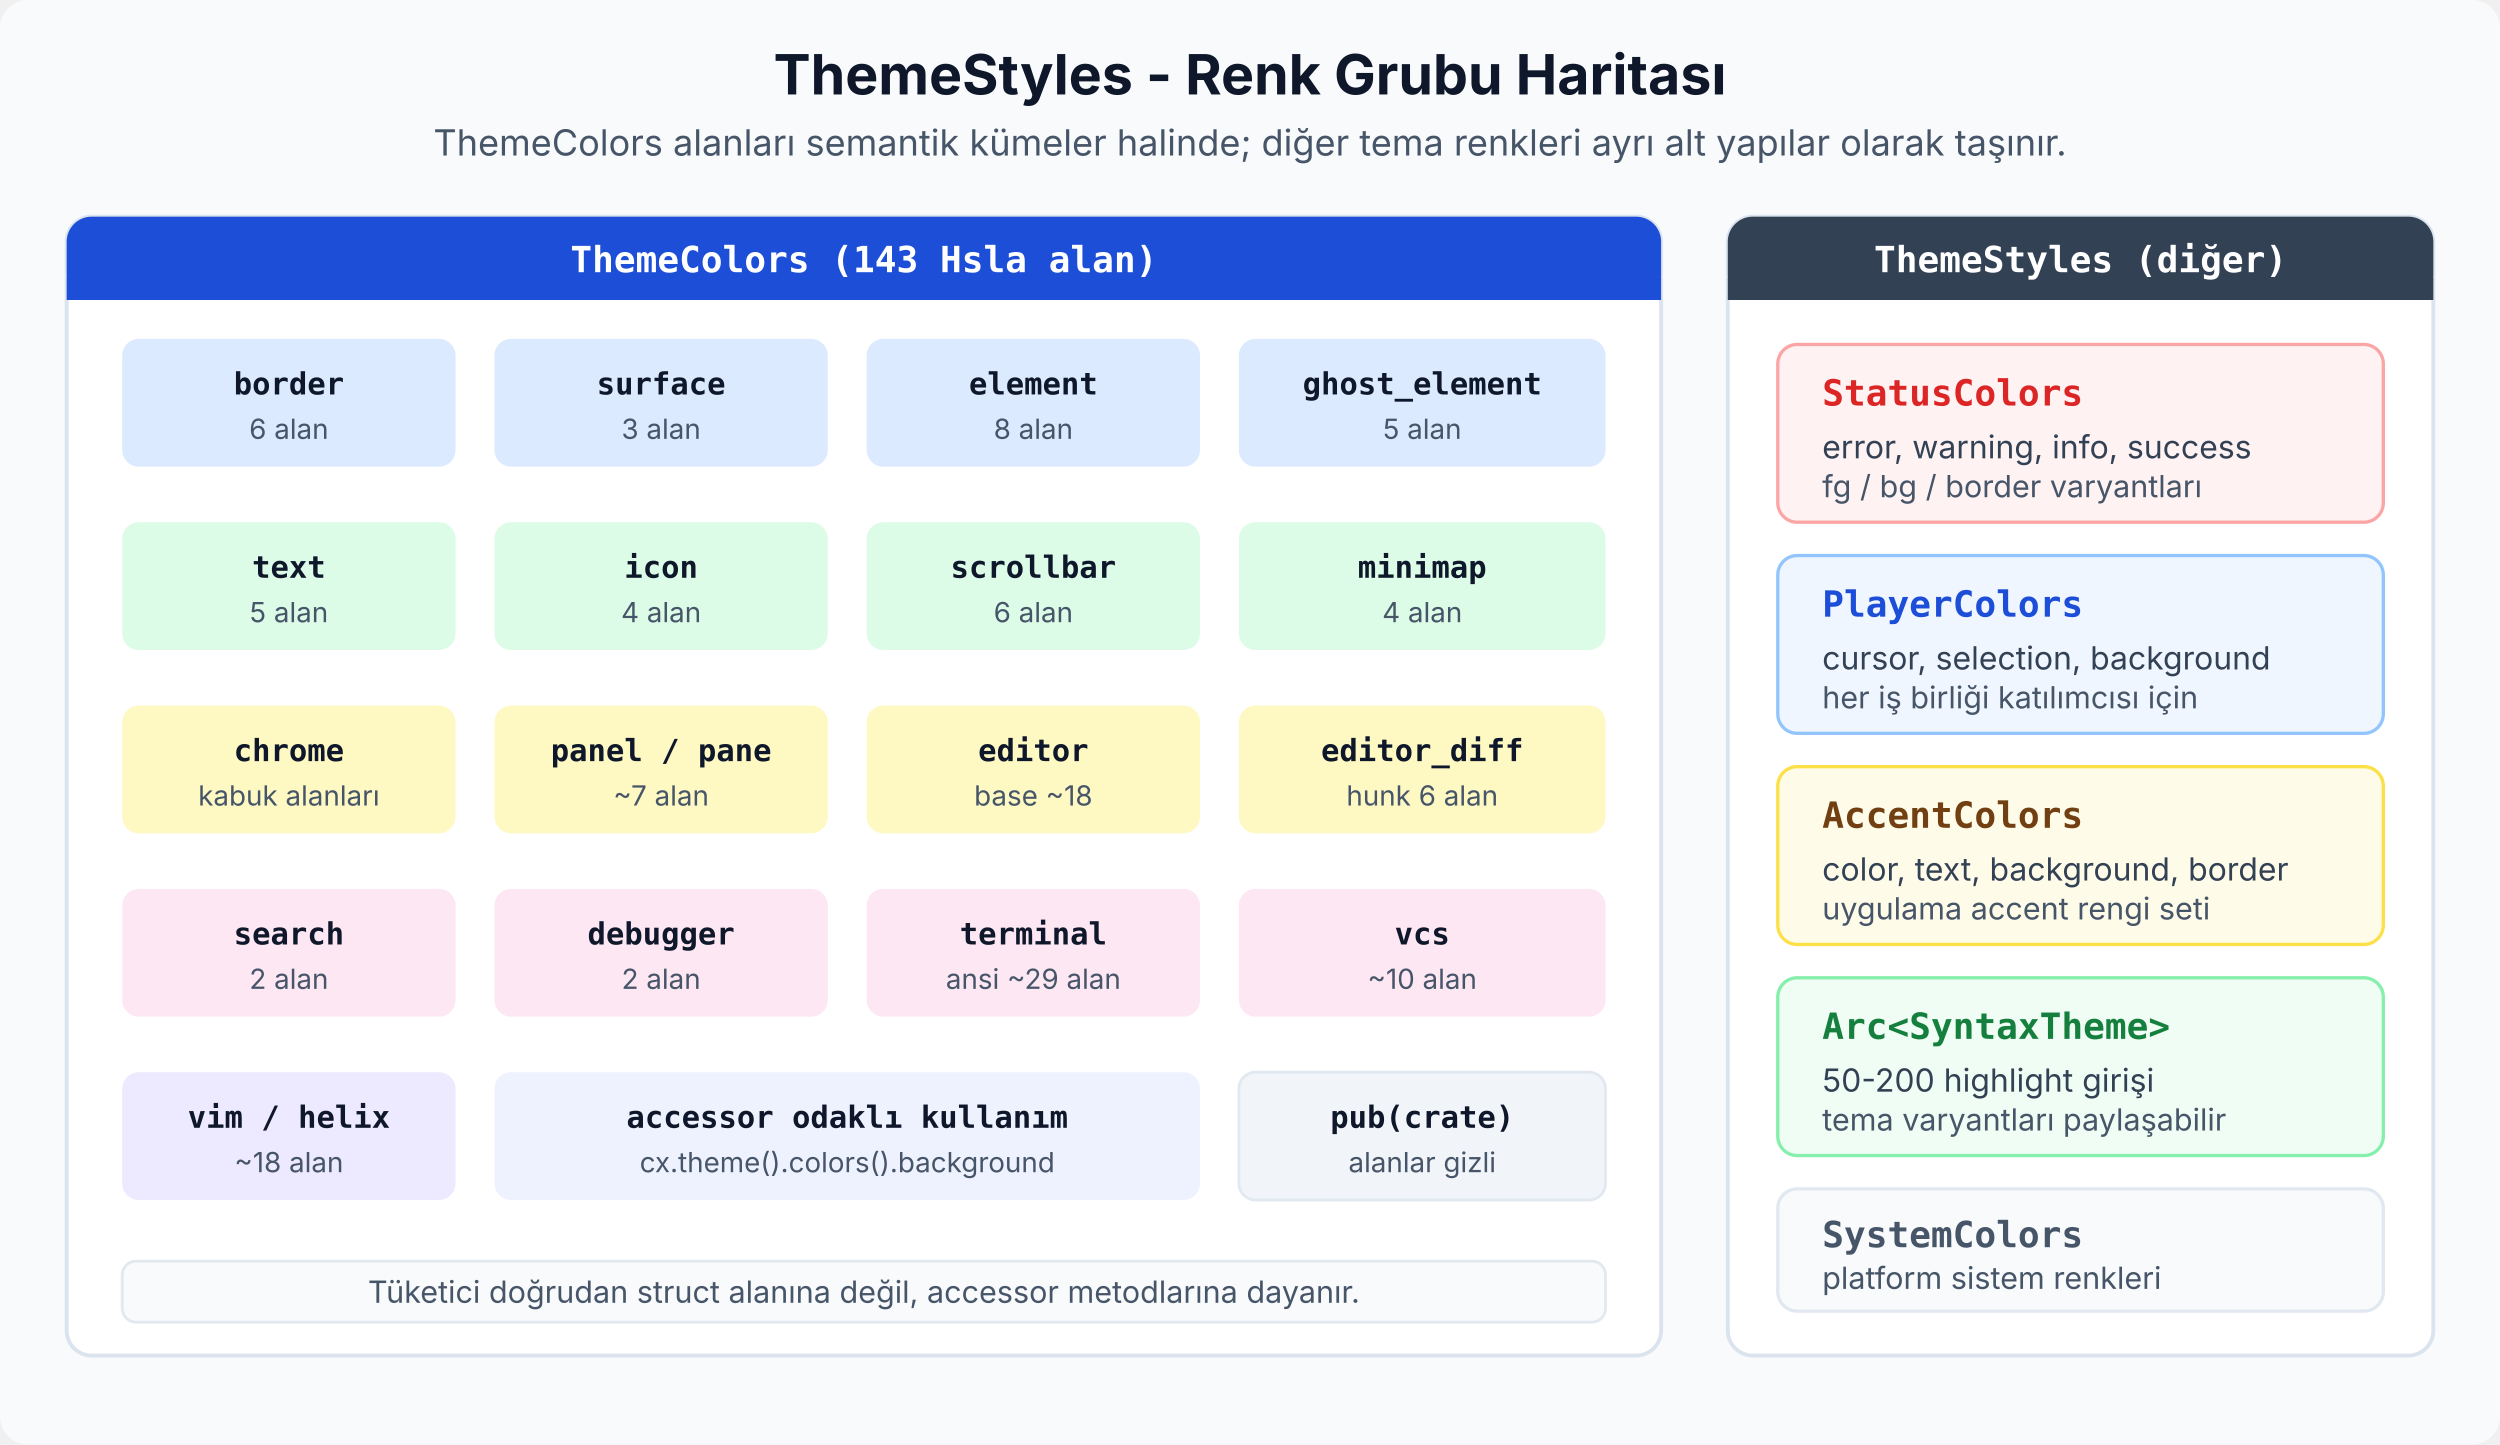
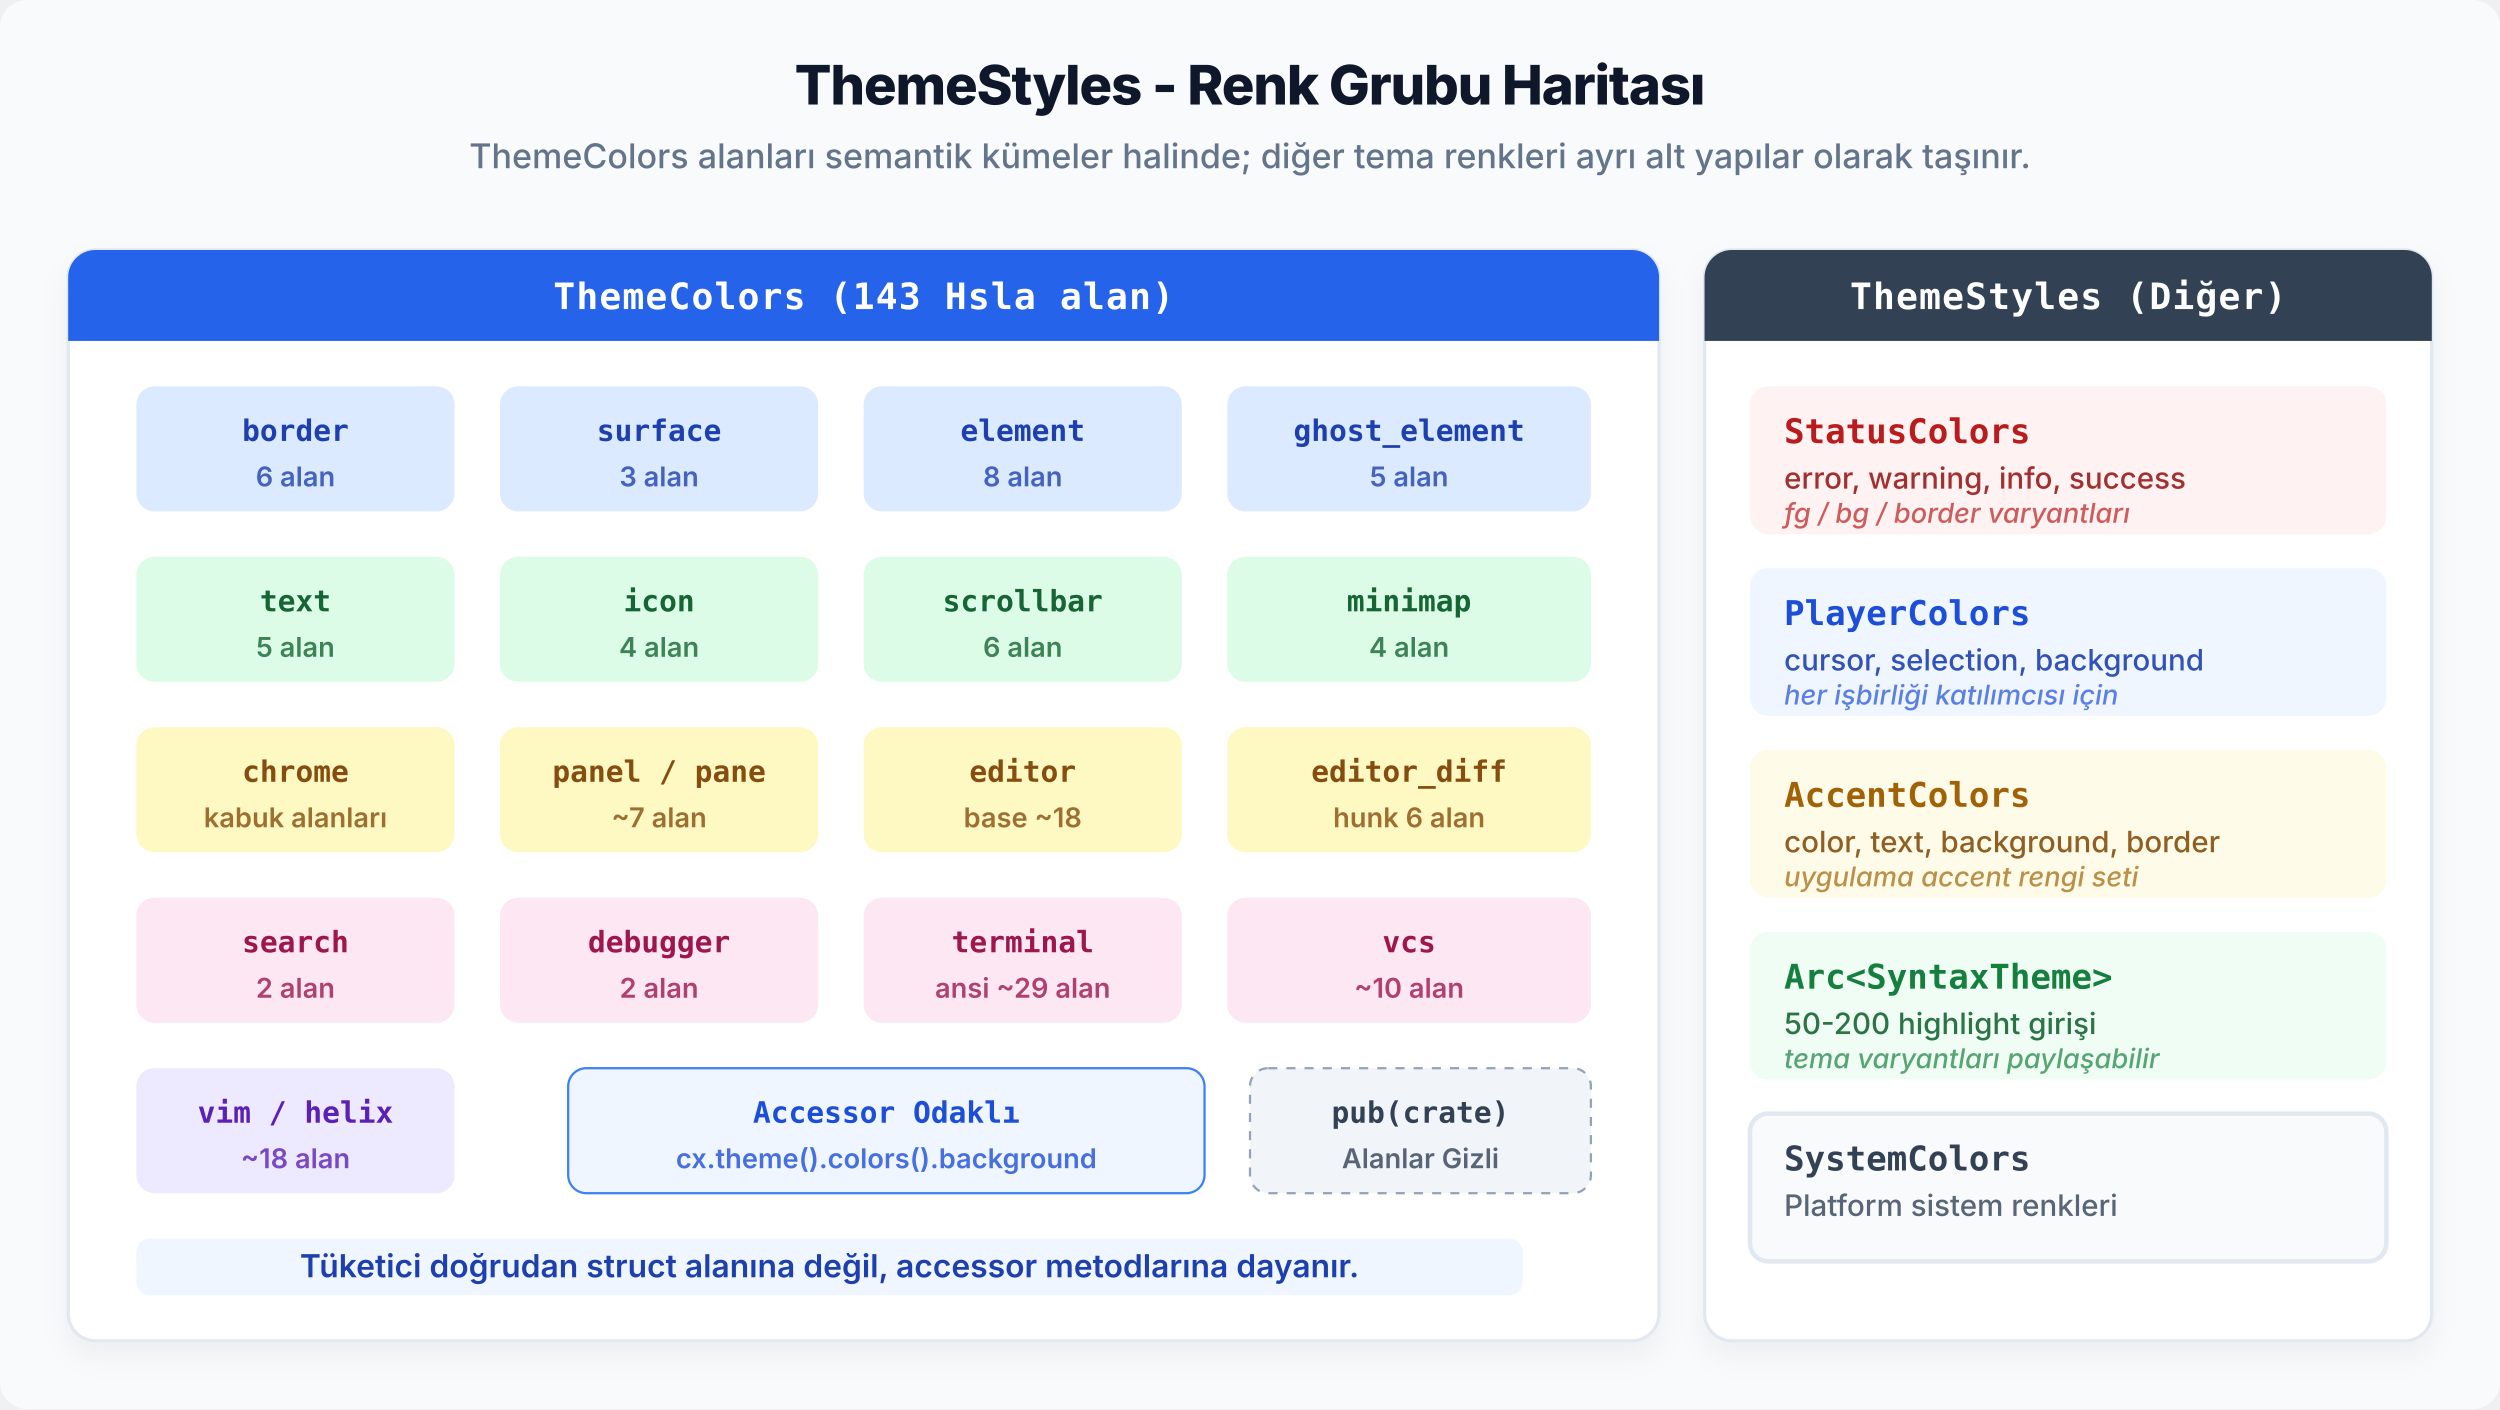
- <svg xmlns="http://www.w3.org/2000/svg" viewBox="0 0 900 520">
+ <svg xmlns="http://www.w3.org/2000/svg" viewBox="0 0 1100 620">
  <defs>
+     <filter id="shadow" x="-10%" y="-10%" width="120%" height="120%">
+       <feDropShadow dx="0" dy="6" stdDeviation="6" flood-color="#000" flood-opacity="0.05" />
+     </filter>
    <style>
-       text { font-family: system-ui, -apple-system, "Segoe UI", sans-serif; }
-       .title { font: 700 20px system-ui, -apple-system, "Segoe UI", sans-serif; fill: #0f172a; }
-       .sub { font: 13px system-ui, -apple-system, "Segoe UI", sans-serif; fill: #475569; }
-       .panel { fill: #fff; stroke: #dbe4ee; stroke-width: 1.4; }
-       .panel-head-blue { fill: #1d4ed8; }
-       .panel-head-dark { fill: #334155; }
-       .panel-title { font: 700 13px ui-monospace, SFMono-Regular, Menlo, Consolas, monospace; fill: #fff; }
-       .chip-name { font: 700 11px ui-monospace, SFMono-Regular, Menlo, Consolas, monospace; fill: #0f172a; }
-       .chip-count { font: 10px system-ui, -apple-system, "Segoe UI", sans-serif; fill: #475569; }
-       .card-title { font: 700 13px ui-monospace, SFMono-Regular, Menlo, Consolas, monospace; }
-       .body { font: 11.5px system-ui, -apple-system, "Segoe UI", sans-serif; fill: #334155; }
-       .note { font: 11px system-ui, -apple-system, "Segoe UI", sans-serif; fill: #475569; }
+       .bg { fill: #f8fafc; }
+       .title { font: 800 24px system-ui, -apple-system, sans-serif; fill: #0f172a; letter-spacing: -0.5px; text-anchor: middle; }
+       .sub { font: 500 15px system-ui, -apple-system, sans-serif; fill: #64748b; text-anchor: middle; }
+       
+       .panel-border { fill: #ffffff; stroke: #e2e8f0; stroke-width: 1.5; rx: 12px; filter: url(#shadow); }
+       .panel-head { font: 800 16px ui-monospace, SFMono-Regular, monospace; fill: #ffffff; letter-spacing: 0.5px; }
+       
+       .chip-base { rx: 8px; }
+       .chip-name { font: 800 13px ui-monospace, SFMono-Regular, monospace; text-anchor: middle; }
+       .chip-count { font: 600 12px system-ui, -apple-system, sans-serif; opacity: 0.8; text-anchor: middle; }
+       
+       .card-title { font: 800 15px ui-monospace, SFMono-Regular, monospace; }
+       .card-body { font: 500 13px system-ui, -apple-system, sans-serif; opacity: 0.9; }
+       .card-note { font: 500 12px system-ui, -apple-system, sans-serif; opacity: 0.7; font-style: italic; }
+ 
+       .footer-note { font: 600 14px system-ui, -apple-system, sans-serif; fill: #1e40af; text-anchor: middle; }
    </style>
  </defs>
-   <rect width="900" height="520" rx="10" fill="#f8fafc" />
-   <text x="450" y="34" text-anchor="middle" class="title">ThemeStyles - Renk Grubu Haritası</text>
-   <text x="450" y="56" text-anchor="middle" class="sub">ThemeColors alanları semantik kümeler halinde; diğer tema renkleri ayrı alt yapılar olarak taşınır.</text>
-   <rect x="24" y="78" width="574" height="410" rx="9" class="panel" />
-   <rect x="24" y="78" width="574" height="30" rx="9" class="panel-head-blue" />
-   <path d="M24 100 H598 V108 H24 Z" class="panel-head-blue" />
-   <text x="311" y="98" text-anchor="middle" class="panel-title">ThemeColors  (143 Hsla alan)</text>
-   <rect x="44" y="122" width="120" height="46" rx="6" fill="#dbeafe" />
-   <text x="104" y="142" text-anchor="middle" class="chip-name">border</text>
-   <text x="104" y="158" text-anchor="middle" class="chip-count">6 alan</text>
-   <rect x="178" y="122" width="120" height="46" rx="6" fill="#dbeafe" />
-   <text x="238" y="142" text-anchor="middle" class="chip-name">surface</text>
-   <text x="238" y="158" text-anchor="middle" class="chip-count">3 alan</text>
-   <rect x="312" y="122" width="120" height="46" rx="6" fill="#dbeafe" />
-   <text x="372" y="142" text-anchor="middle" class="chip-name">element</text>
-   <text x="372" y="158" text-anchor="middle" class="chip-count">8 alan</text>
-   <rect x="446" y="122" width="132" height="46" rx="6" fill="#dbeafe" />
-   <text x="512" y="142" text-anchor="middle" class="chip-name">ghost_element</text>
-   <text x="512" y="158" text-anchor="middle" class="chip-count">5 alan</text>
-   <rect x="44" y="188" width="120" height="46" rx="6" fill="#dcfce7" />
-   <text x="104" y="208" text-anchor="middle" class="chip-name">text</text>
-   <text x="104" y="224" text-anchor="middle" class="chip-count">5 alan</text>
-   <rect x="178" y="188" width="120" height="46" rx="6" fill="#dcfce7" />
-   <text x="238" y="208" text-anchor="middle" class="chip-name">icon</text>
-   <text x="238" y="224" text-anchor="middle" class="chip-count">4 alan</text>
-   <rect x="312" y="188" width="120" height="46" rx="6" fill="#dcfce7" />
-   <text x="372" y="208" text-anchor="middle" class="chip-name">scrollbar</text>
-   <text x="372" y="224" text-anchor="middle" class="chip-count">6 alan</text>
-   <rect x="446" y="188" width="132" height="46" rx="6" fill="#dcfce7" />
-   <text x="512" y="208" text-anchor="middle" class="chip-name">minimap</text>
-   <text x="512" y="224" text-anchor="middle" class="chip-count">4 alan</text>
-   <rect x="44" y="254" width="120" height="46" rx="6" fill="#fef9c3" />
-   <text x="104" y="274" text-anchor="middle" class="chip-name">chrome</text>
-   <text x="104" y="290" text-anchor="middle" class="chip-count">kabuk alanları</text>
-   <rect x="178" y="254" width="120" height="46" rx="6" fill="#fef9c3" />
-   <text x="238" y="274" text-anchor="middle" class="chip-name">panel / pane</text>
-   <text x="238" y="290" text-anchor="middle" class="chip-count">~7 alan</text>
-   <rect x="312" y="254" width="120" height="46" rx="6" fill="#fef9c3" />
-   <text x="372" y="274" text-anchor="middle" class="chip-name">editor</text>
-   <text x="372" y="290" text-anchor="middle" class="chip-count">base ~18</text>
-   <rect x="446" y="254" width="132" height="46" rx="6" fill="#fef9c3" />
-   <text x="512" y="274" text-anchor="middle" class="chip-name">editor_diff</text>
-   <text x="512" y="290" text-anchor="middle" class="chip-count">hunk 6 alan</text>
-   <rect x="44" y="320" width="120" height="46" rx="6" fill="#fce7f3" />
-   <text x="104" y="340" text-anchor="middle" class="chip-name">search</text>
-   <text x="104" y="356" text-anchor="middle" class="chip-count">2 alan</text>
-   <rect x="178" y="320" width="120" height="46" rx="6" fill="#fce7f3" />
-   <text x="238" y="340" text-anchor="middle" class="chip-name">debugger</text>
-   <text x="238" y="356" text-anchor="middle" class="chip-count">2 alan</text>
-   <rect x="312" y="320" width="120" height="46" rx="6" fill="#fce7f3" />
-   <text x="372" y="340" text-anchor="middle" class="chip-name">terminal</text>
-   <text x="372" y="356" text-anchor="middle" class="chip-count">ansi ~29 alan</text>
-   <rect x="446" y="320" width="132" height="46" rx="6" fill="#fce7f3" />
-   <text x="512" y="340" text-anchor="middle" class="chip-name">vcs</text>
-   <text x="512" y="356" text-anchor="middle" class="chip-count">~10 alan</text>
-   <rect x="44" y="386" width="120" height="46" rx="6" fill="#ede9fe" />
-   <text x="104" y="406" text-anchor="middle" class="chip-name">vim / helix</text>
-   <text x="104" y="422" text-anchor="middle" class="chip-count">~18 alan</text>
-   <rect x="178" y="386" width="254" height="46" rx="6" fill="#eef2ff" />
-   <text x="305" y="406" text-anchor="middle" class="chip-name">accessor odaklı kullanım</text>
-   <text x="305" y="422" text-anchor="middle" class="chip-count">cx.theme().colors().background</text>
-   <rect x="446" y="386" width="132" height="46" rx="6" fill="#f1f5f9" stroke="#e2e8f0" />
-   <text x="512" y="406" text-anchor="middle" class="chip-name">pub(crate)</text>
-   <text x="512" y="422" text-anchor="middle" class="chip-count">alanlar gizli</text>
-   <rect x="44" y="454" width="534" height="22" rx="5" fill="#f8fafc" stroke="#e2e8f0" />
-   <text x="311" y="469" text-anchor="middle" class="note">Tüketici doğrudan struct alanına değil, accessor metodlarına dayanır.</text>
-   <rect x="622" y="78" width="254" height="410" rx="9" class="panel" />
-   <rect x="622" y="78" width="254" height="30" rx="9" class="panel-head-dark" />
-   <path d="M622 100 H876 V108 H622 Z" class="panel-head-dark" />
-   <text x="749" y="98" text-anchor="middle" class="panel-title">ThemeStyles  (diğer)</text>
-   <rect x="640" y="124" width="218" height="64" rx="7" fill="#fef2f2" stroke="#fca5a5" stroke-width="1.2" />
-   <text x="656" y="146" class="card-title" fill="#dc2626">StatusColors</text>
-   <text x="656" y="165" class="body">error, warning, info, success</text>
-   <text x="656" y="179" class="note">fg / bg / border varyantları</text>
-   <rect x="640" y="200" width="218" height="64" rx="7" fill="#eff6ff" stroke="#93c5fd" stroke-width="1.2" />
-   <text x="656" y="222" class="card-title" fill="#1d4ed8">PlayerColors</text>
-   <text x="656" y="241" class="body">cursor, selection, background</text>
-   <text x="656" y="255" class="note">her iş birliği katılımcısı için</text>
-   <rect x="640" y="276" width="218" height="64" rx="7" fill="#fefce8" stroke="#fde047" stroke-width="1.2" />
-   <text x="656" y="298" class="card-title" fill="#713f12">AccentColors</text>
-   <text x="656" y="317" class="body">color, text, background, border</text>
-   <text x="656" y="331" class="note">uygulama accent rengi seti</text>
-   <rect x="640" y="352" width="218" height="64" rx="7" fill="#f0fdf4" stroke="#86efac" stroke-width="1.2" />
-   <text x="656" y="374" class="card-title" fill="#15803d">Arc&lt;SyntaxTheme&gt;</text>
-   <text x="656" y="393" class="body">50-200 highlight girişi</text>
-   <text x="656" y="407" class="note">tema varyantları paylaşabilir</text>
-   <rect x="640" y="428" width="218" height="44" rx="7" fill="#f8fafc" stroke="#e2e8f0" stroke-width="1.2" />
-   <text x="656" y="449" class="card-title" fill="#475569">SystemColors</text>
-   <text x="656" y="464" class="note">platform sistem renkleri</text>
+   <rect width="100%" height="100%" rx="12" class="bg" />
+   <text x="550" y="46" class="title">ThemeStyles - Renk Grubu Haritası</text>
+   <text x="550" y="74" class="sub">ThemeColors alanları semantik kümeler halinde; diğer tema renkleri ayrı alt yapılar olarak taşınır.</text>
+   <g transform="translate(30, 110)">
+     <rect width="700" height="480" class="panel-border" />
+     <path d="M 0 12 A 12 12 0 0 1 12 0 H 688 A 12 12 0 0 1 700 12 V 40 H 0 Z" fill="#2563eb" />
+     <text x="350" y="26" text-anchor="middle" class="panel-head">ThemeColors (143 Hsla alan)</text>
+     <g transform="translate(30, 60)">
+       <rect width="140" height="55" class="chip-base" fill="#dbeafe" />
+       <text x="70" y="24" class="chip-name" fill="#1e40af">border</text>
+       <text x="70" y="44" class="chip-count" fill="#1e40af">6 alan</text>
+       <rect x="160" width="140" height="55" class="chip-base" fill="#dbeafe" />
+       <text x="230" y="24" class="chip-name" fill="#1e40af">surface</text>
+       <text x="230" y="44" class="chip-count" fill="#1e40af">3 alan</text>
+       <rect x="320" width="140" height="55" class="chip-base" fill="#dbeafe" />
+       <text x="390" y="24" class="chip-name" fill="#1e40af">element</text>
+       <text x="390" y="44" class="chip-count" fill="#1e40af">8 alan</text>
+       <rect x="480" width="160" height="55" class="chip-base" fill="#dbeafe" />
+       <text x="560" y="24" class="chip-name" fill="#1e40af">ghost_element</text>
+       <text x="560" y="44" class="chip-count" fill="#1e40af">5 alan</text>
+     </g>
+     <g transform="translate(30, 135)">
+       <rect width="140" height="55" class="chip-base" fill="#dcfce7" />
+       <text x="70" y="24" class="chip-name" fill="#166534">text</text>
+       <text x="70" y="44" class="chip-count" fill="#166534">5 alan</text>
+       <rect x="160" width="140" height="55" class="chip-base" fill="#dcfce7" />
+       <text x="230" y="24" class="chip-name" fill="#166534">icon</text>
+       <text x="230" y="44" class="chip-count" fill="#166534">4 alan</text>
+       <rect x="320" width="140" height="55" class="chip-base" fill="#dcfce7" />
+       <text x="390" y="24" class="chip-name" fill="#166534">scrollbar</text>
+       <text x="390" y="44" class="chip-count" fill="#166534">6 alan</text>
+       <rect x="480" width="160" height="55" class="chip-base" fill="#dcfce7" />
+       <text x="560" y="24" class="chip-name" fill="#166534">minimap</text>
+       <text x="560" y="44" class="chip-count" fill="#166534">4 alan</text>
+     </g>
+     <g transform="translate(30, 210)">
+       <rect width="140" height="55" class="chip-base" fill="#fef9c3" />
+       <text x="70" y="24" class="chip-name" fill="#854d0e">chrome</text>
+       <text x="70" y="44" class="chip-count" fill="#854d0e">kabuk alanları</text>
+       <rect x="160" width="140" height="55" class="chip-base" fill="#fef9c3" />
+       <text x="230" y="24" class="chip-name" fill="#854d0e">panel / pane</text>
+       <text x="230" y="44" class="chip-count" fill="#854d0e">~7 alan</text>
+       <rect x="320" width="140" height="55" class="chip-base" fill="#fef9c3" />
+       <text x="390" y="24" class="chip-name" fill="#854d0e">editor</text>
+       <text x="390" y="44" class="chip-count" fill="#854d0e">base ~18</text>
+       <rect x="480" width="160" height="55" class="chip-base" fill="#fef9c3" />
+       <text x="560" y="24" class="chip-name" fill="#854d0e">editor_diff</text>
+       <text x="560" y="44" class="chip-count" fill="#854d0e">hunk 6 alan</text>
+     </g>
+     <g transform="translate(30, 285)">
+       <rect width="140" height="55" class="chip-base" fill="#fce7f3" />
+       <text x="70" y="24" class="chip-name" fill="#9d174d">search</text>
+       <text x="70" y="44" class="chip-count" fill="#9d174d">2 alan</text>
+       <rect x="160" width="140" height="55" class="chip-base" fill="#fce7f3" />
+       <text x="230" y="24" class="chip-name" fill="#9d174d">debugger</text>
+       <text x="230" y="44" class="chip-count" fill="#9d174d">2 alan</text>
+       <rect x="320" width="140" height="55" class="chip-base" fill="#fce7f3" />
+       <text x="390" y="24" class="chip-name" fill="#9d174d">terminal</text>
+       <text x="390" y="44" class="chip-count" fill="#9d174d">ansi ~29 alan</text>
+       <rect x="480" width="160" height="55" class="chip-base" fill="#fce7f3" />
+       <text x="560" y="24" class="chip-name" fill="#9d174d">vcs</text>
+       <text x="560" y="44" class="chip-count" fill="#9d174d">~10 alan</text>
+     </g>
+     <g transform="translate(30, 360)">
+       <rect width="140" height="55" class="chip-base" fill="#ede9fe" />
+       <text x="70" y="24" class="chip-name" fill="#5b21b6">vim / helix</text>
+       <text x="70" y="44" class="chip-count" fill="#5b21b6">~18 alan</text>
+       <rect x="190" width="280" height="55" class="chip-base" fill="#eff6ff" stroke="#3b82f6" />
+       <text x="330" y="24" class="chip-name" fill="#1d4ed8">Accessor Odaklı</text>
+       <text x="330" y="44" class="chip-count" fill="#1d4ed8">cx.theme().colors().background</text>
+       <rect x="490" width="150" height="55" class="chip-base" fill="#f1f5f9" stroke="#94a3b8" stroke-dasharray="4" />
+       <text x="565" y="24" class="chip-name" fill="#334155">pub(crate)</text>
+       <text x="565" y="44" class="chip-count" fill="#334155">Alanlar Gizli</text>
+     </g>
+     <rect x="30" y="435" width="610" height="25" rx="6" fill="#eff6ff" />
+     <text x="335" y="452" class="footer-note">Tüketici doğrudan struct alanına değil, accessor metodlarına dayanır.</text>
+   </g>
+   <g transform="translate(750, 110)">
+     <rect width="320" height="480" class="panel-border" />
+     <path d="M 0 12 A 12 12 0 0 1 12 0 H 308 A 12 12 0 0 1 320 12 V 40 H 0 Z" fill="#334155" />
+     <text x="160" y="26" text-anchor="middle" class="panel-head">ThemeStyles (Diğer)</text>
+     <g transform="translate(20, 60)">
+       <rect width="280" height="65" class="chip-base" fill="#fef2f2" />
+       <text x="15" y="25" class="card-title" fill="#b91c1c">StatusColors</text>
+       <text x="15" y="45" class="card-body" fill="#991b1b">error, warning, info, success</text>
+       <text x="15" y="60" class="card-note" fill="#b91c1c">fg / bg / border varyantları</text>
+     </g>
+     <g transform="translate(20, 140)">
+       <rect width="280" height="65" class="chip-base" fill="#eff6ff" />
+       <text x="15" y="25" class="card-title" fill="#1d4ed8">PlayerColors</text>
+       <text x="15" y="45" class="card-body" fill="#1e40af">cursor, selection, background</text>
+       <text x="15" y="60" class="card-note" fill="#1d4ed8">her işbirliği katılımcısı için</text>
+     </g>
+     <g transform="translate(20, 220)">
+       <rect width="280" height="65" class="chip-base" fill="#fefce8" />
+       <text x="15" y="25" class="card-title" fill="#a16207">AccentColors</text>
+       <text x="15" y="45" class="card-body" fill="#854d0e">color, text, background, border</text>
+       <text x="15" y="60" class="card-note" fill="#a16207">uygulama accent rengi seti</text>
+     </g>
+     <g transform="translate(20, 300)">
+       <rect width="280" height="65" class="chip-base" fill="#f0fdf4" />
+       <text x="15" y="25" class="card-title" fill="#15803d">Arc&lt;SyntaxTheme&gt;</text>
+       <text x="15" y="45" class="card-body" fill="#166534">50-200 highlight girişi</text>
+       <text x="15" y="60" class="card-note" fill="#15803d">tema varyantları paylaşabilir</text>
+     </g>
+     <g transform="translate(20, 380)">
+       <rect width="280" height="65" class="chip-base" fill="#f8fafc" stroke="#e2e8f0" stroke-width="2" />
+       <text x="15" y="25" class="card-title" fill="#334155">SystemColors</text>
+       <text x="15" y="45" class="card-body" fill="#475569">Platform sistem renkleri</text>
+     </g>
+   </g>
</svg>
